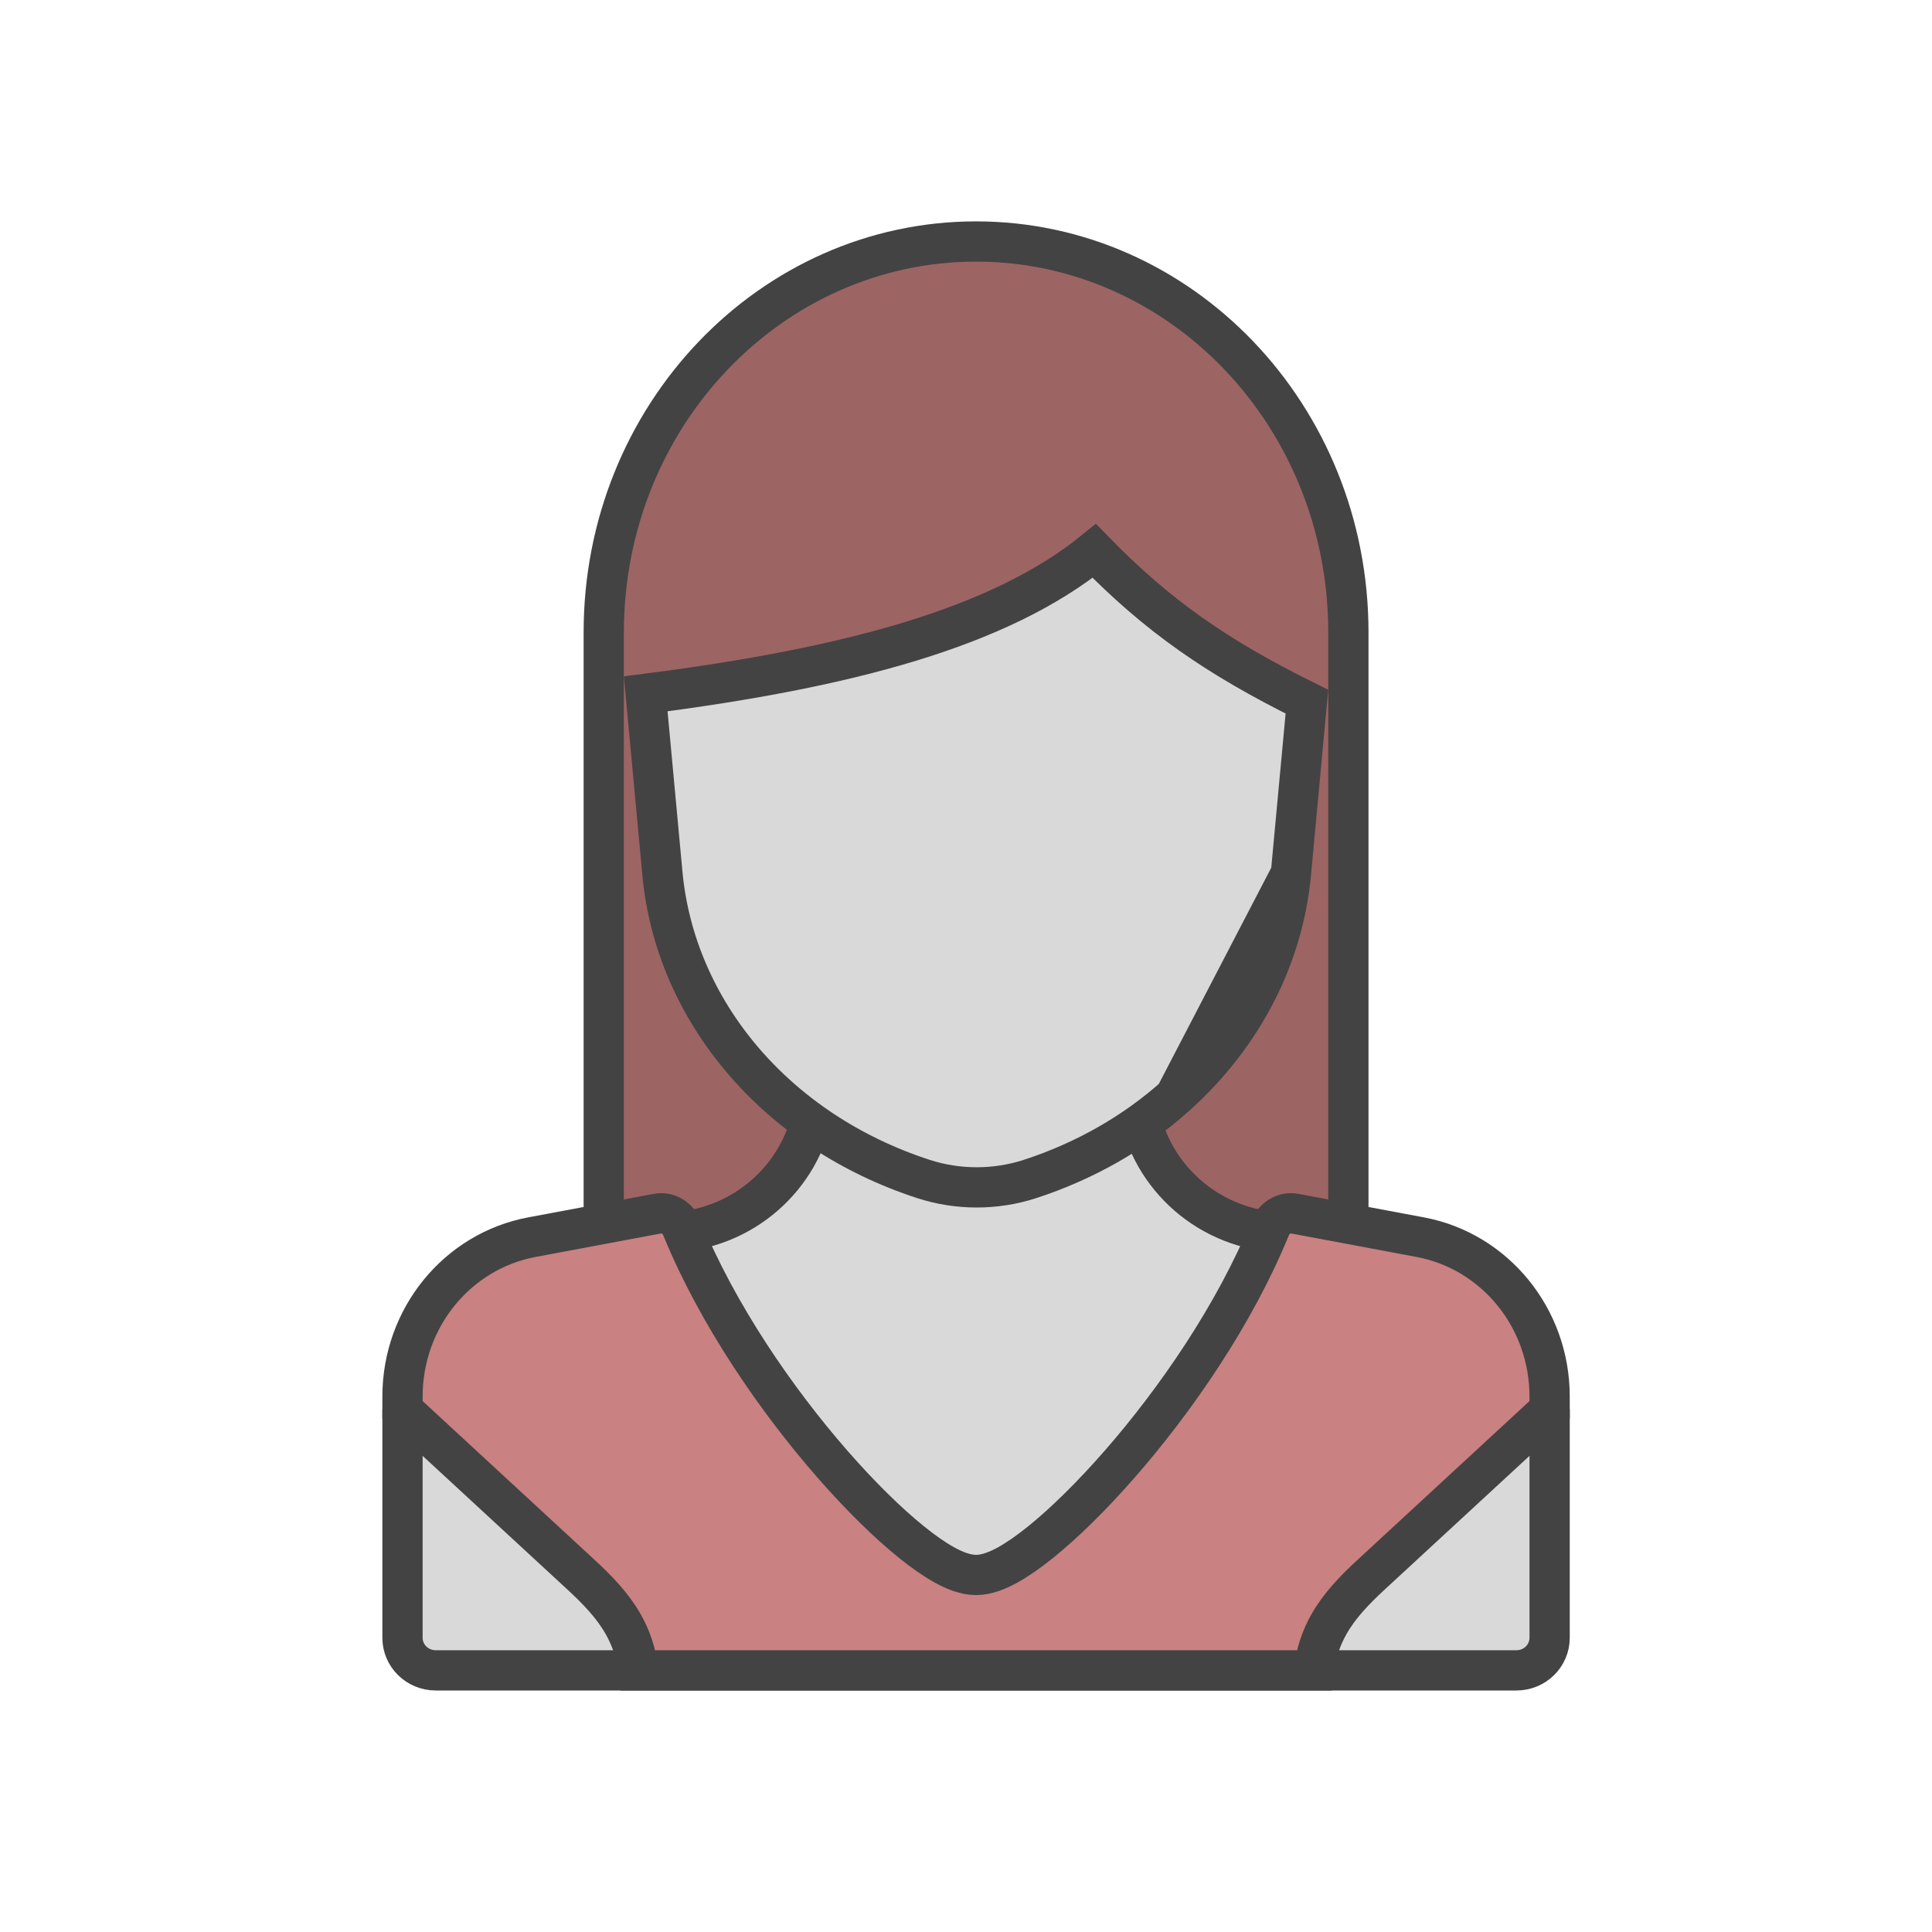
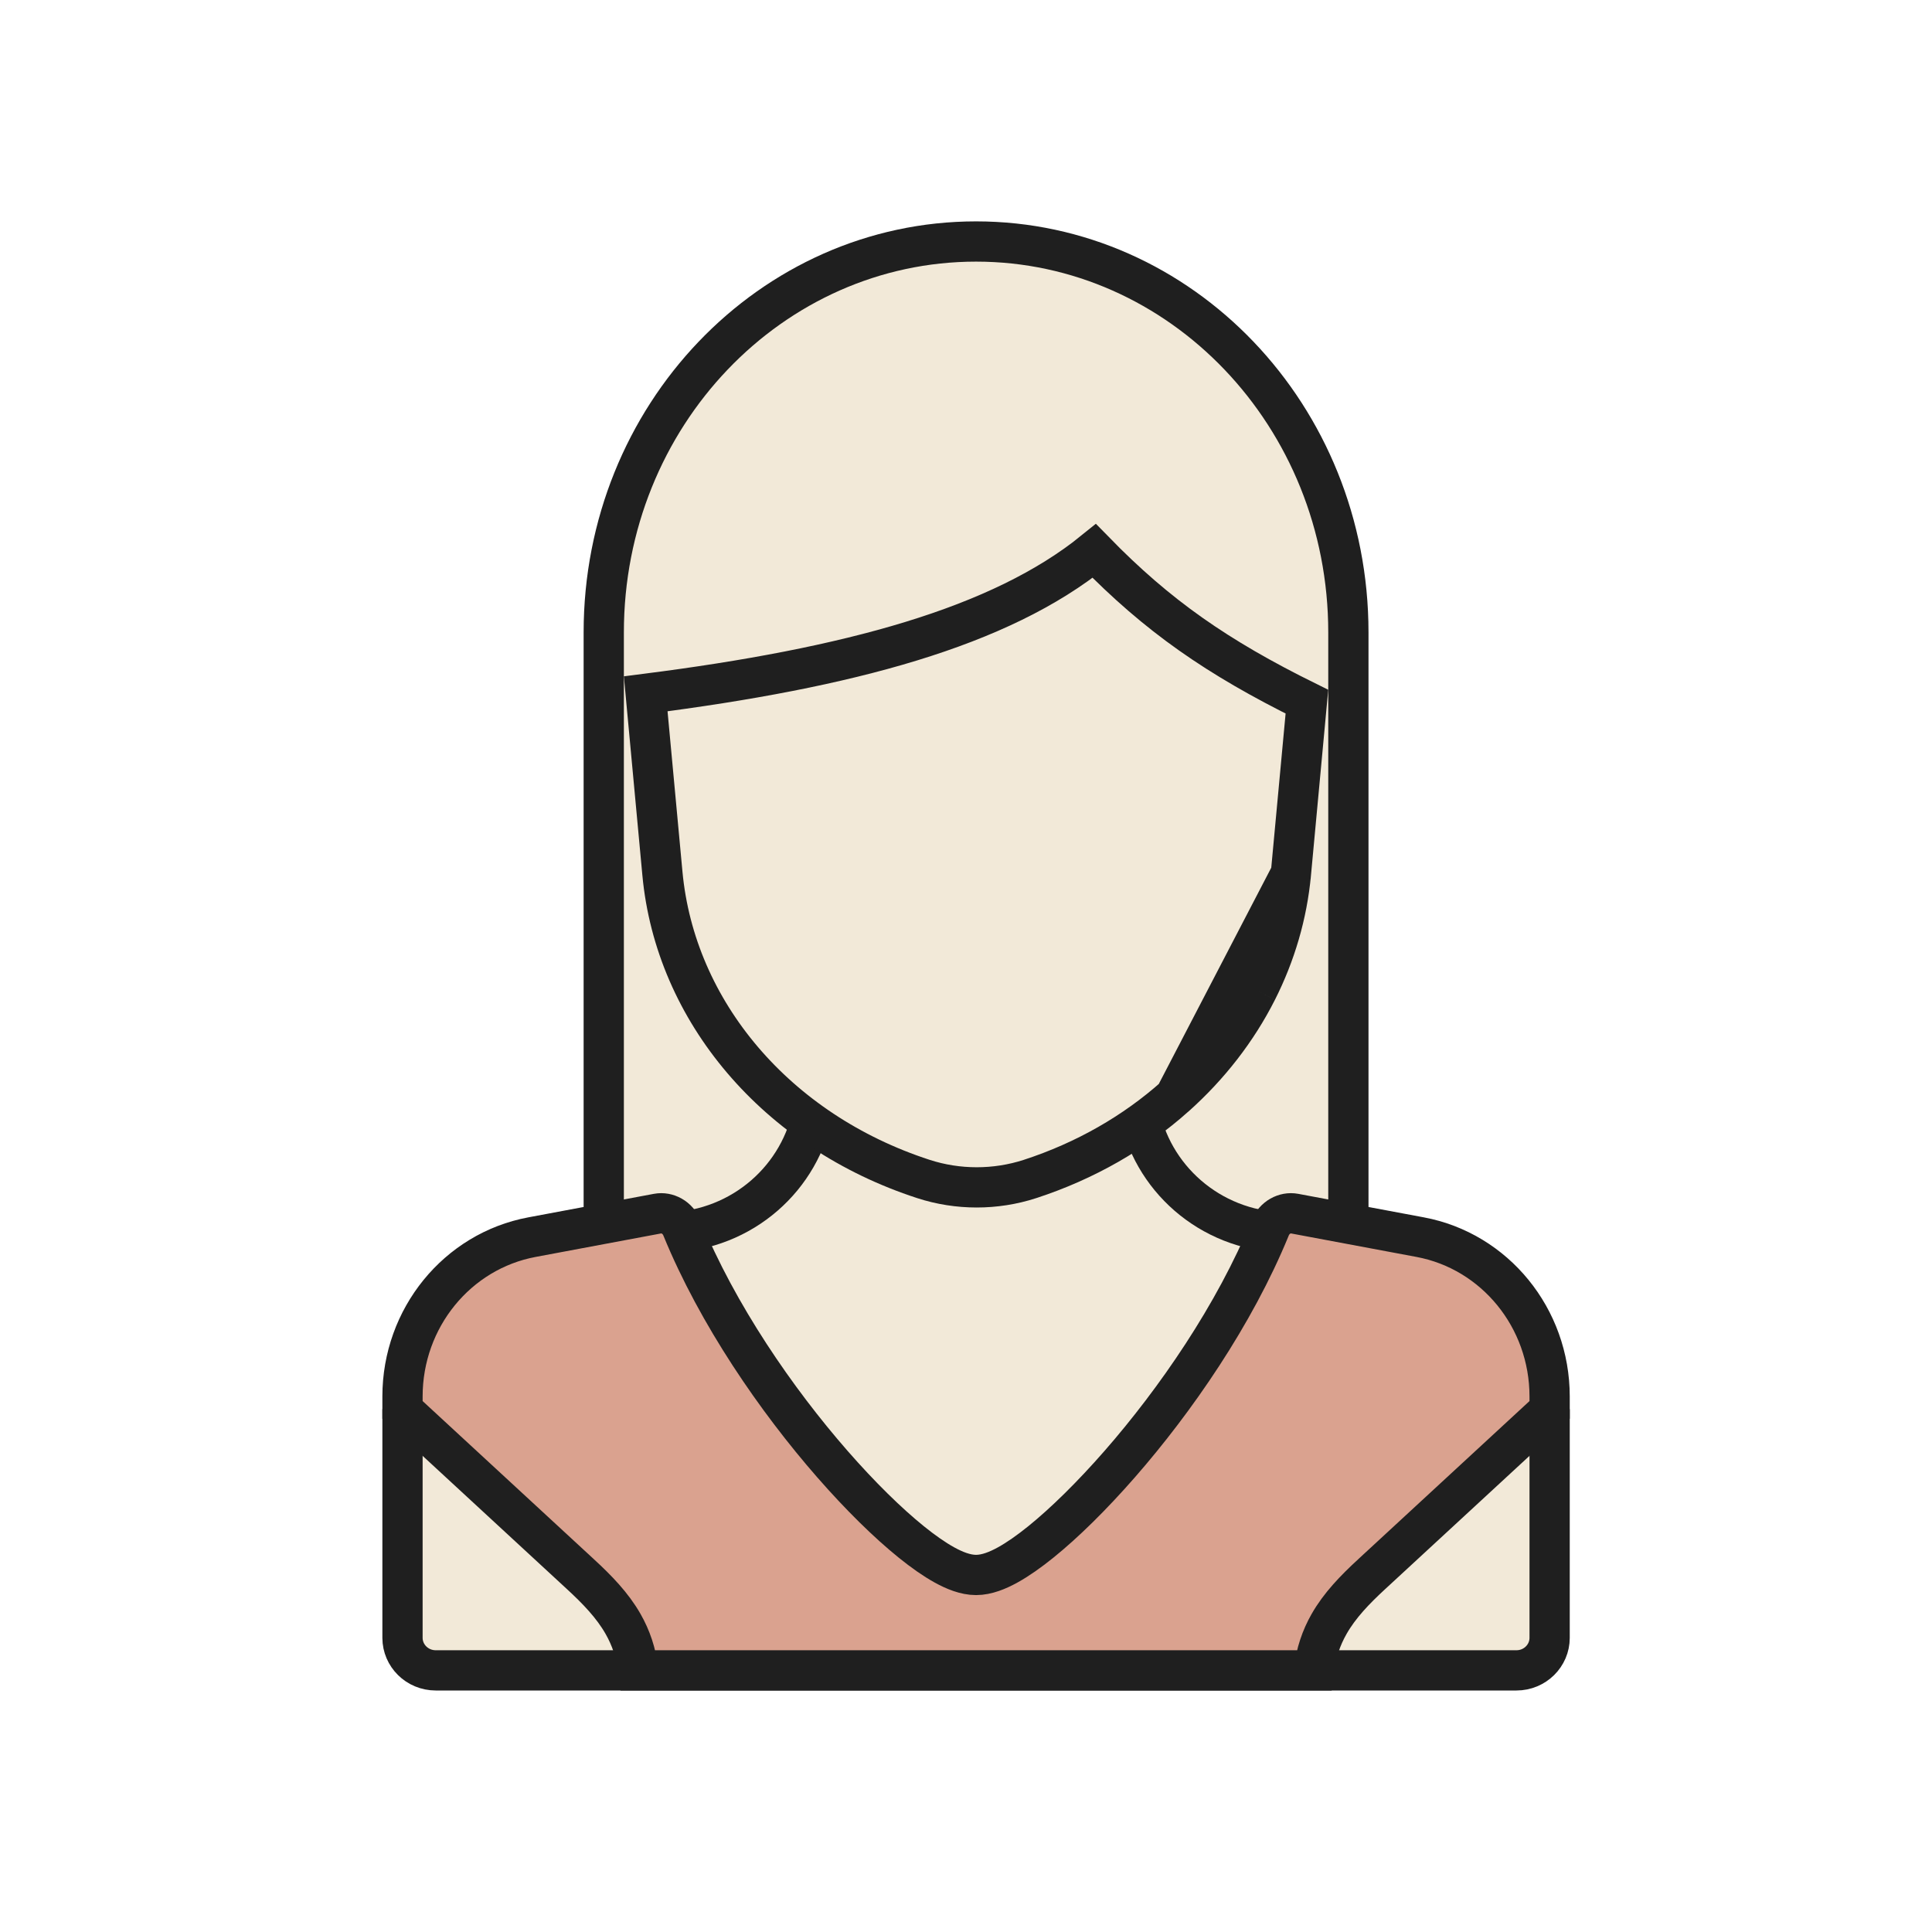
<svg xmlns="http://www.w3.org/2000/svg" width="96" height="96" viewBox="0 0 96 96" fill="none">
-   <path d="M67 37.142V72H30V37.142V31.424C30 20.652 38.326 12 48.5 12C58.674 12 67 20.652 67 31.424V37.142Z" fill="#9D6464" stroke="#434343" stroke-width="2" />
-   <path d="M56.471 53.847C56.471 57.362 58.969 60.366 62.411 61.084L77 70.564V81.385C77 82.264 76.274 83 75.348 83H66.226H48.501H30.776H21.654C20.727 83 20.001 82.264 20 81.386V70.565L34.588 61.084C38.033 60.367 40.529 57.361 40.529 53.847V52H56.471V53.847Z" fill="#D9D9D9" stroke="#434343" stroke-width="2" />
-   <path d="M64.146 43.402L64.146 43.402L64.94 34.866C60.474 32.66 57.524 30.607 54.374 27.377C49.707 31.16 42.206 33.186 32.085 34.476L32.915 43.402C32.915 43.402 32.915 43.402 32.915 43.402C33.551 50.245 38.573 56.206 45.885 58.583C47.593 59.139 49.469 59.139 51.177 58.584C53.941 57.684 56.381 56.271 58.379 54.492L64.146 43.402ZM64.146 43.402C63.956 45.45 63.375 47.414 62.459 49.228L64.146 43.402ZM62.458 49.228C61.963 50.208 61.37 51.144 60.687 52.025L62.458 49.228ZM60.687 52.025C60.004 52.907 59.231 53.732 58.38 54.492L60.687 52.025Z" fill="#D9D9D9" stroke="#434343" stroke-width="2" />
-   <path d="M68.171 78.208L68.17 78.208C67.321 78.992 66.57 79.767 66.043 80.691C65.647 81.386 65.393 82.137 65.286 83H48.501H31.716C31.609 82.136 31.355 81.386 30.958 80.69C30.431 79.766 29.679 78.992 28.83 78.208L28.829 78.208L20 70.056V69.391C20 65.486 22.722 62.169 26.427 61.474C26.427 61.474 26.427 61.474 26.427 61.474L32.675 60.304C33.154 60.215 33.675 60.491 33.888 61.014C35.655 65.332 38.592 69.581 41.358 72.746C42.743 74.331 44.104 75.667 45.28 76.617C45.867 77.091 46.426 77.484 46.934 77.764C47.41 78.026 47.962 78.259 48.5 78.259C49.038 78.259 49.59 78.026 50.066 77.764C50.574 77.484 51.133 77.091 51.72 76.617C52.896 75.667 54.257 74.331 55.642 72.746C58.408 69.581 61.345 65.332 63.112 61.014C63.325 60.491 63.846 60.215 64.325 60.304L70.573 61.474C70.573 61.474 70.573 61.474 70.573 61.474C74.278 62.169 77 65.486 77 69.391V70.056L68.171 78.208Z" fill="#C98181" stroke="#434343" stroke-width="2" />
+   <path d="M67 37.142V72H30V37.142V31.424C30 20.652 38.326 12 48.5 12C58.674 12 67 20.652 67 31.424V37.142Z" fill="#F2E9D8" stroke="#1F1F1F" stroke-width="2" />
+   <path d="M56.471 53.847C56.471 57.362 58.969 60.366 62.411 61.084L77 70.564V81.385C77 82.264 76.274 83 75.348 83H66.226H48.501H30.776H21.654C20.727 83 20.001 82.264 20 81.386V70.565L34.588 61.084C38.033 60.367 40.529 57.361 40.529 53.847V52H56.471V53.847Z" fill="#F2E9D8" stroke="#1F1F1F" stroke-width="2" />
+   <path d="M64.146 43.402L64.146 43.402L64.94 34.866C60.474 32.66 57.524 30.607 54.374 27.377C49.707 31.16 42.206 33.186 32.085 34.476L32.915 43.402C32.915 43.402 32.915 43.402 32.915 43.402C33.551 50.245 38.573 56.206 45.885 58.583C47.593 59.139 49.469 59.139 51.177 58.584C53.941 57.684 56.381 56.271 58.379 54.492L64.146 43.402ZM64.146 43.402C63.956 45.45 63.375 47.414 62.459 49.228M64.146 43.402L62.459 49.228M62.459 49.228C61.963 50.208 61.37 51.144 60.687 52.025M62.459 49.228L60.687 52.025M60.687 52.025C60.004 52.907 59.232 53.732 58.38 54.492L60.687 52.025Z" fill="#F2E9D8" stroke="#1F1F1F" stroke-width="2" />
+   <path d="M68.171 78.208L68.17 78.208C67.321 78.992 66.57 79.767 66.043 80.691C65.647 81.386 65.393 82.137 65.286 83H48.501H31.716C31.609 82.136 31.355 81.386 30.958 80.69C30.431 79.766 29.679 78.992 28.83 78.208L28.829 78.208L20 70.056V69.391C20 65.486 22.722 62.169 26.427 61.474C26.427 61.474 26.427 61.474 26.427 61.474L32.675 60.304C33.154 60.215 33.675 60.491 33.888 61.014C35.655 65.332 38.592 69.581 41.358 72.746C42.743 74.331 44.104 75.667 45.28 76.617C45.867 77.091 46.426 77.484 46.934 77.764C47.41 78.026 47.962 78.259 48.5 78.259C49.038 78.259 49.59 78.026 50.066 77.764C50.574 77.484 51.133 77.091 51.72 76.617C52.896 75.667 54.257 74.331 55.642 72.746C58.408 69.581 61.345 65.332 63.112 61.014C63.325 60.491 63.846 60.215 64.325 60.304L70.573 61.474C70.573 61.474 70.573 61.474 70.573 61.474C74.278 62.169 77 65.486 77 69.391V70.056L68.171 78.208Z" fill="#DAA28F" stroke="#1F1F1F" stroke-width="2" />
</svg>
